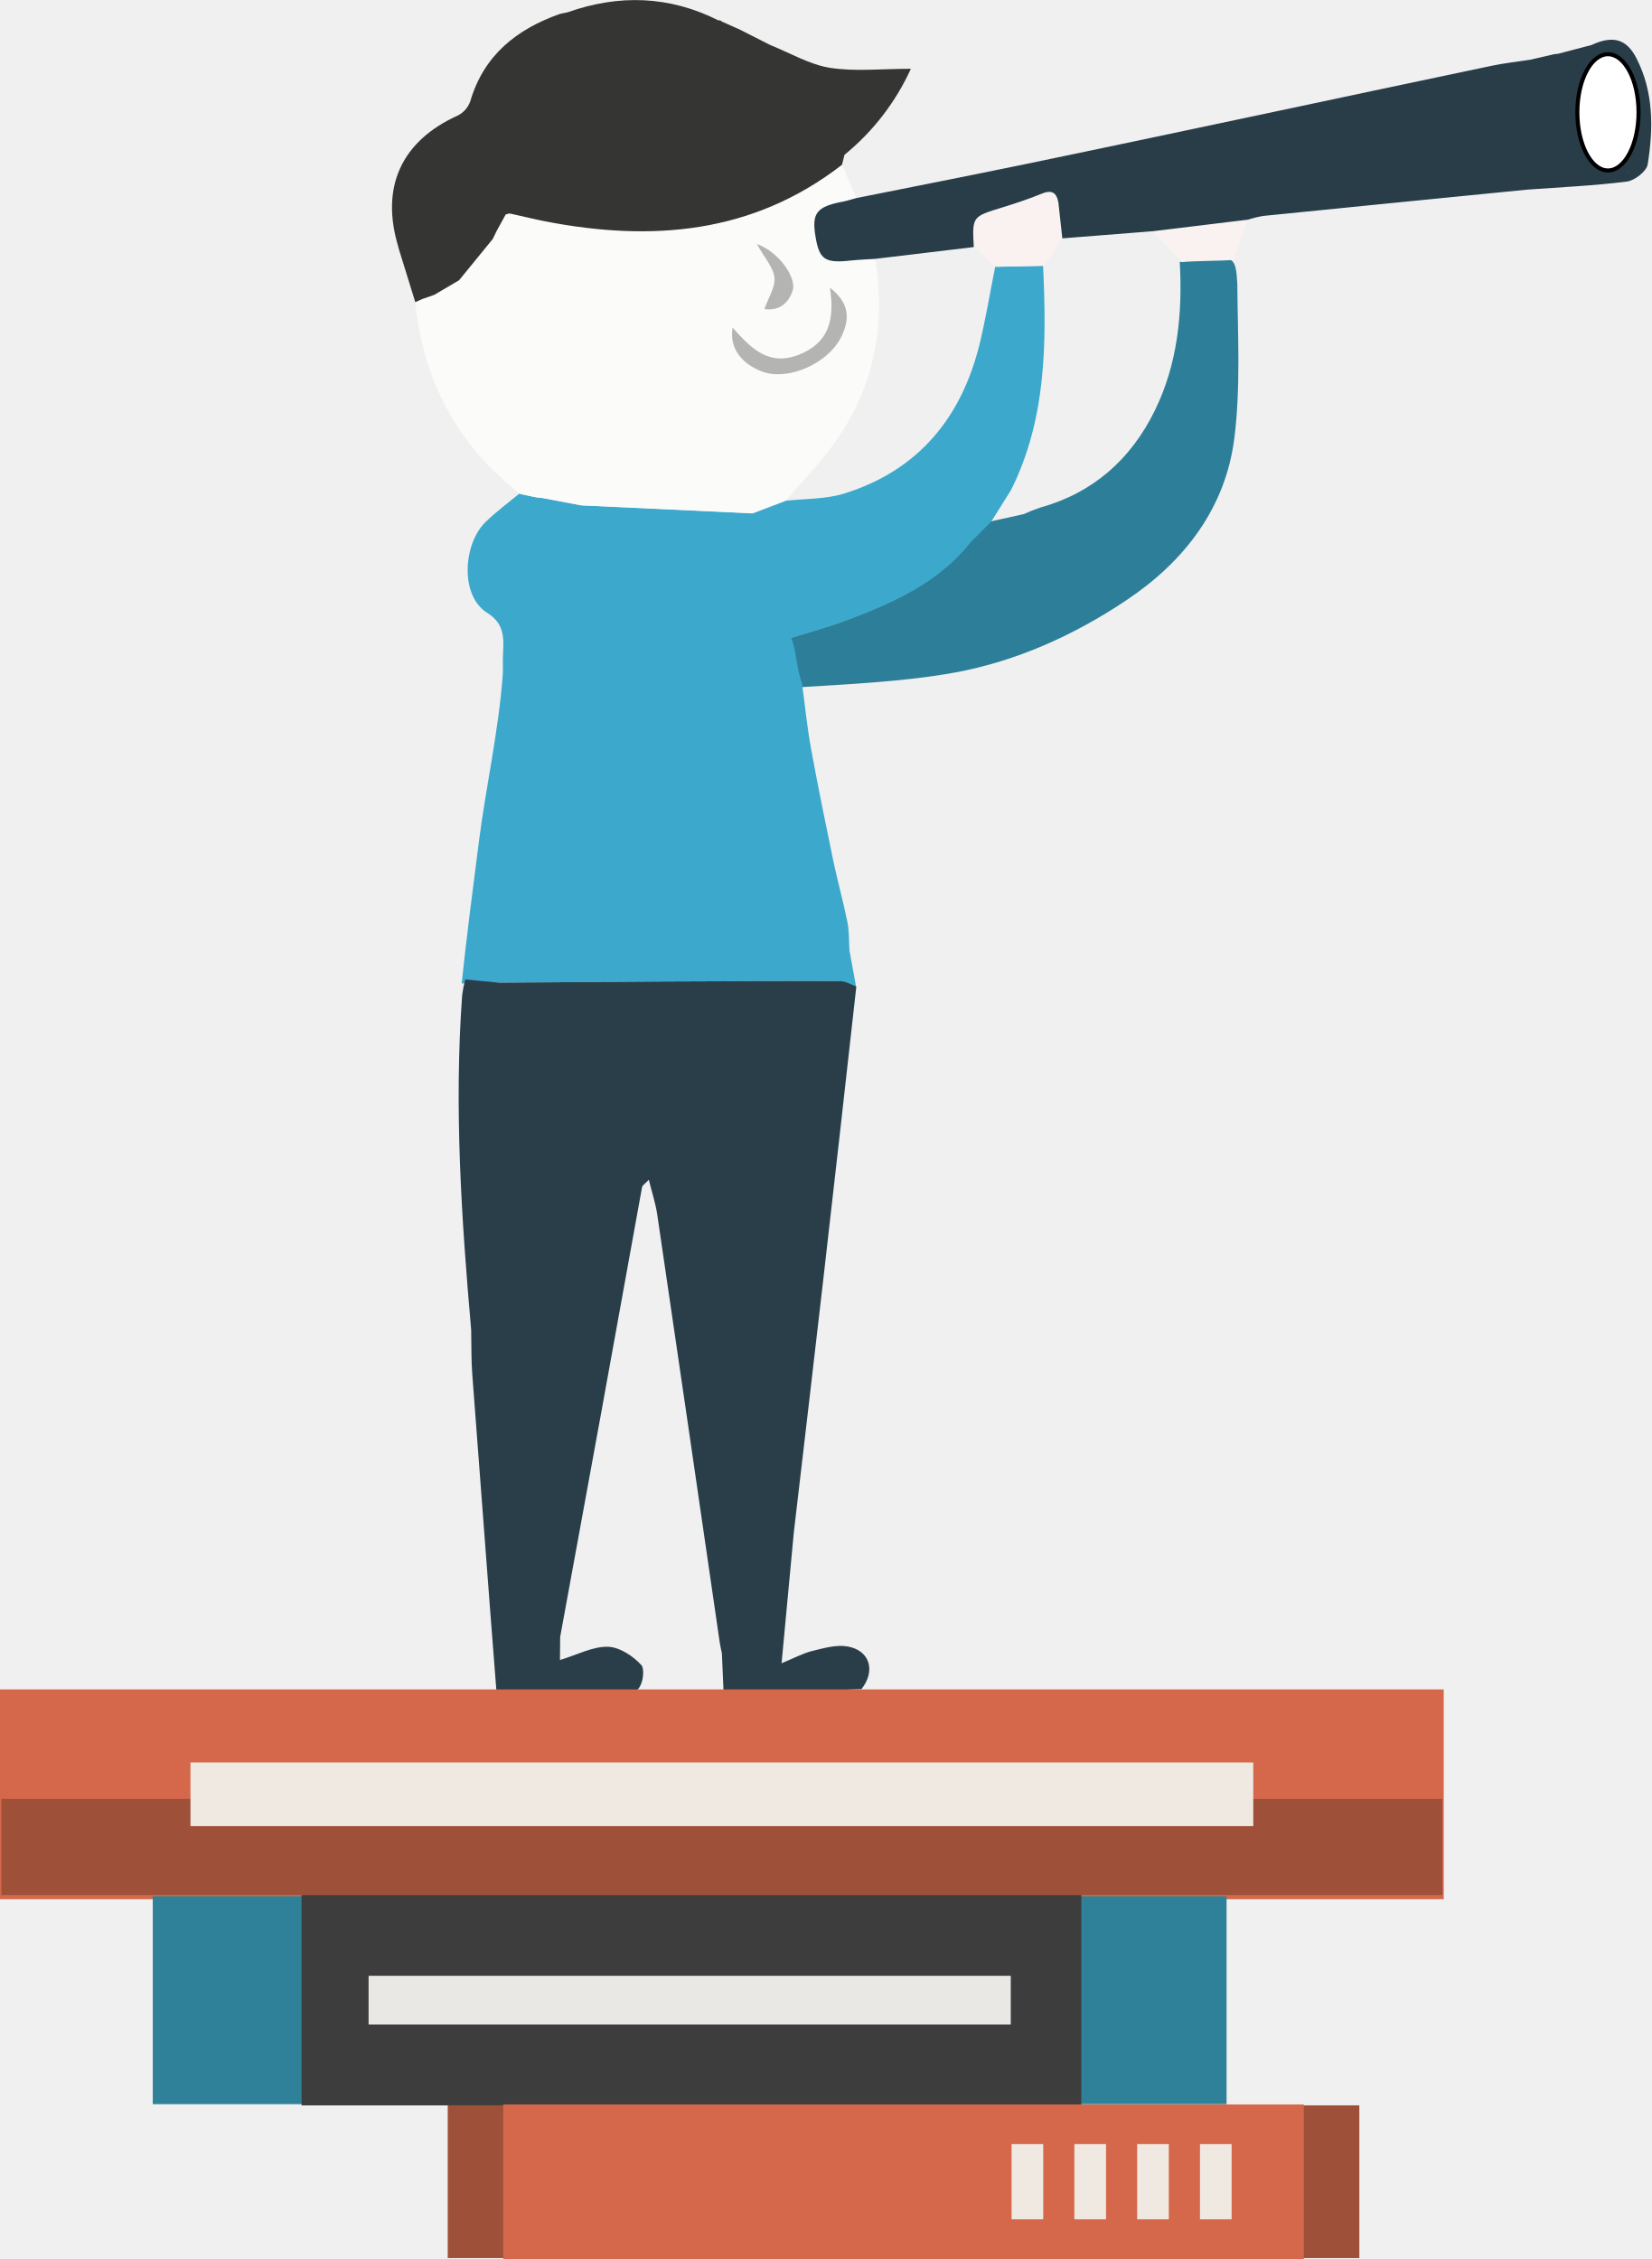
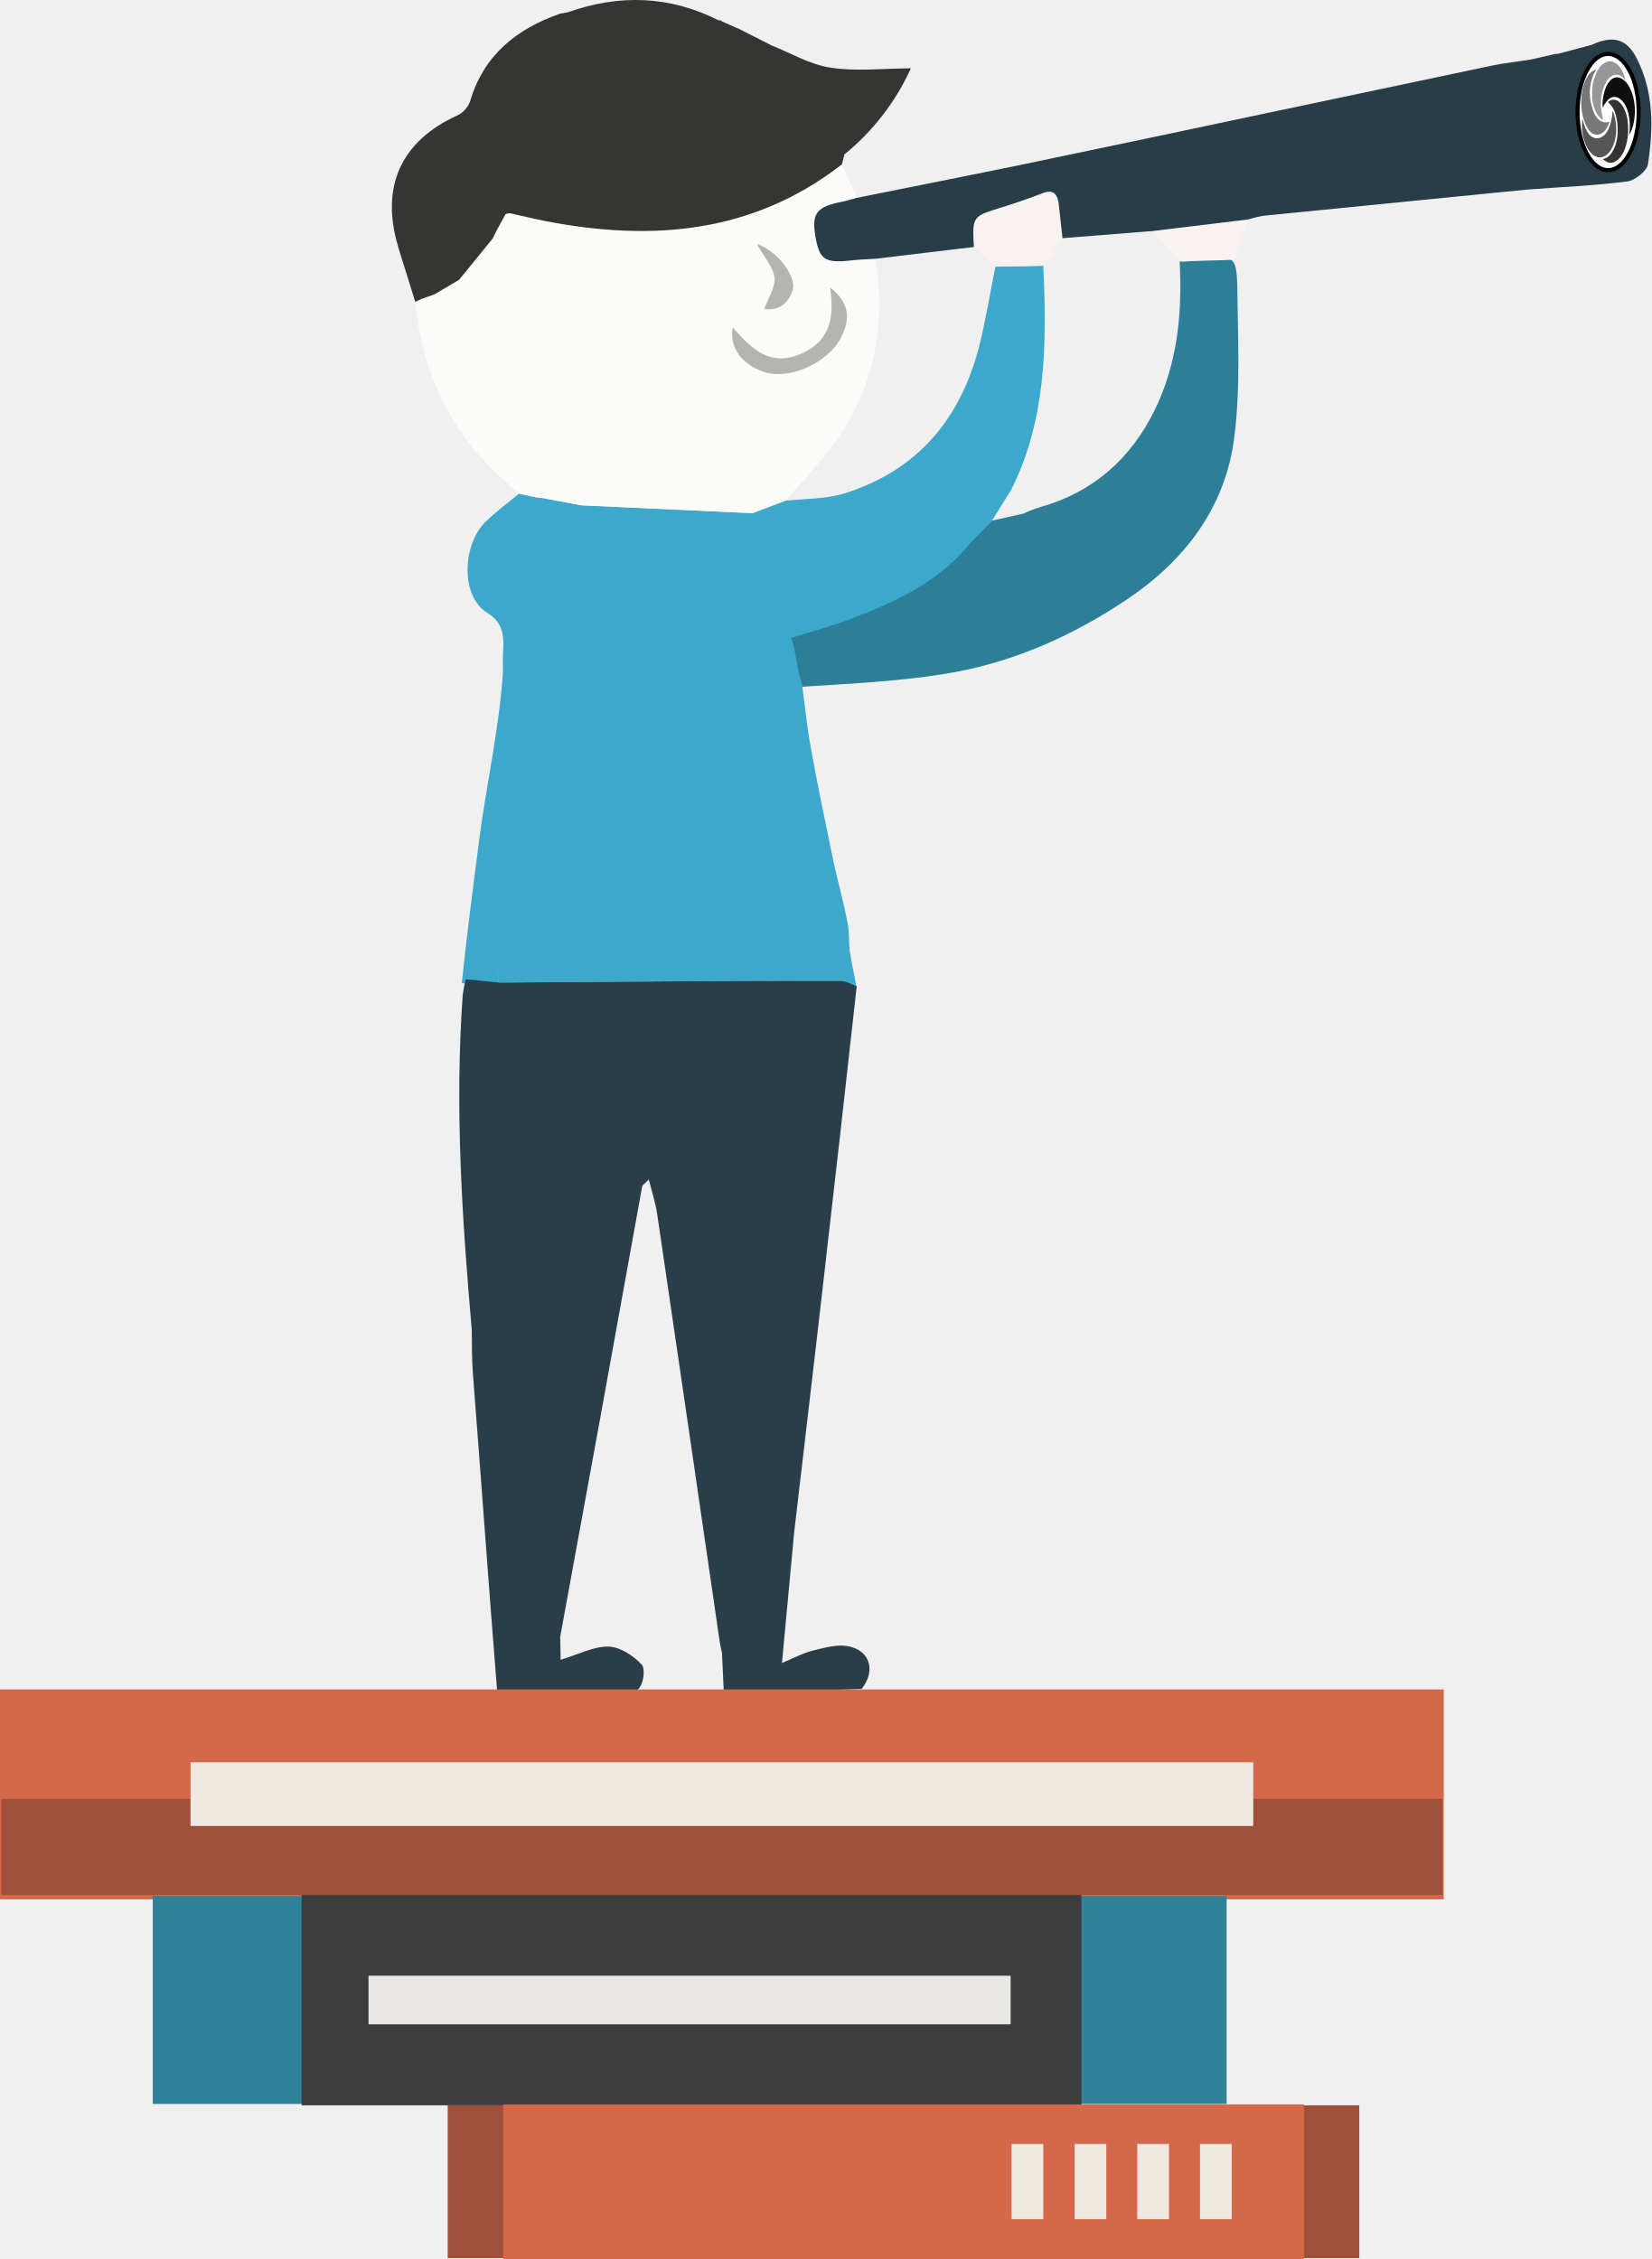
- <svg xmlns="http://www.w3.org/2000/svg" viewBox="0 0 713.39 976.08">
+ <svg xmlns="http://www.w3.org/2000/svg" id="Capa_1" data-name="Capa 1" viewBox="0 0 713.38 976.01">
  <defs>
-     <style>.cls-1{fill:#2d7f99;}.cls-2{fill:#3ca9cc;}.cls-3{fill:#fbfbfa;}.cls-4{fill:#293e49;}.cls-5{fill:#f9f2f1;}.cls-6{fill:#3f3e3c;}.cls-7{fill:#293d48;}.cls-8{fill:#b4b4b3;}.cls-9{fill:#353534;}.cls-10{fill:#35adc8;}.cls-11{fill:#d5684b;}.cls-12{fill:#9e5138;}.cls-13{fill:#f0e9e2;}.cls-14{fill:#2e8198;}.cls-15{fill:#3e3d3d;}.cls-16{fill:#e9e8e5;}.cls-17{fill:#fff;stroke:#000;stroke-miterlimit:10;stroke-width:1.75px;}</style>
+     <style>.cls-1{fill:#2d7f99;}.cls-2{fill:#3ca9cc;}.cls-3{fill:#fbfbfa;}.cls-4{fill:#293e49;}.cls-5{fill:#f9f2f1;}.cls-6{fill:#3f3e3c;}.cls-7{fill:#293d48;}.cls-8{fill:#b4b4b3;}.cls-9{fill:#353534;}.cls-10{fill:#35adc8;}.cls-11{fill:#d5684b;}.cls-12{fill:#9e5138;}.cls-13{fill:#f0e9e2;}.cls-14{fill:#2e8198;}.cls-15{fill:#3e3d3d;}.cls-16{fill:#e9e8e5;}.cls-17{fill:#fff;stroke:#000;stroke-miterlimit:10;stroke-width:1.75px;}.cls-18{fill:#979797;}.cls-19{fill:#0f0f0f;}.cls-20{fill:#333;}.cls-21{fill:#575555;}.cls-22{fill:#777778;}</style>
  </defs>
-   <g id="Capa_2" data-name="Capa 2">
-     <g id="Capa_1-2" data-name="Capa 1">
-       <path class="cls-1" d="M534.55,122.68c.19,22.19,1.47,44.61-1.25,66.44-3.75,30.08-21.2,53.13-46.4,70.05-22.76,15.29-47.69,26.51-74.36,31.42-21.74,4-47.28,5.11-69.5,6.5-2.39-6.28-1.83-14.38-4.23-20.67,9.41-2.95,19-5.46,28.18-9,19.59-7.46,38.53-16.14,52-33.24l8.81-8.85,14.43-3.18a72.83,72.83,0,0,1,7.16-2.82c22.94-6.4,39.21-20.92,49.52-41.94,9.9-20.19,12-42,10.79-64.17,3.94-.51,7.86-1.17,11.81-1.5C532.7,110.84,534,111,534.55,122.68Z" />
-       <path class="cls-2" d="M367,410.6c-.27-4.05-.1-8.18-.88-12.12-1.74-8.71-4.14-17.29-6-26-3.39-16.34-6.76-32.7-9.75-49.12-1.69-9.3-2.61-18.74-3.88-28.11-2.39-6.28-2.26-13.35-4.65-19.64l-2.53.79c9.4-3,19-5.47,28.17-9,19.59-7.45,38.53-16.14,52-33.24h0l8.81-8.85,8.5-13.56C452.14,181,452.19,148,450.64,114.84l-20.69.42c-2.18,10.95-4,22-6.6,32.83-7.75,32.1-26.35,55-58.36,65.08-8.28,2.62-17.5,2.26-26.29,3.28l-14,5.31-73.9-3.45-16.35-3.12-3.26-.38-6.89-1.47c-4.87,4-10,7.81-14.54,12.21-9.67,9.44-11.13,31.8.66,39.21,7.07,4.44,7.38,10,6.91,17.55-.24,3.87.09,6.38-.15,9.57-1.8,24.11-7.22,47.82-10.29,71.8-2.53,19.78-5.36,41.39-7.44,61.23,4.9.47,10.9-.77,15.79-.3-.15-2.2-.35-4.4-.53-6.6.18,2.2.38,4.4.53,6.6l71.47-.51c25.27-.09,50.55-.24,75.82-.16,2.32,0,4.63,1.51,6.94,2.37.06,0,.16,0,.16,0a3,3,0,0,0,.07-.83c-.89-4.85-1.83-10-2.72-14.88" />
-       <path class="cls-3" d="M363.78,71.19q3.12,7.2,6.26,14.4c-2,.52-3.89,1.17-5.88,1.55-11.22,2.13-13.48,4.88-11.9,14.71,1.66,10.35,4,12,15.47,10.72,3.45-.36,6.94-.48,10.4-.71,4.95,31-1.33,59.18-20.95,84-5.67,7.15-12,13.78-18,20.65l-14,5.32-73.89-3.45-16.36-3.12-3.26-.38-6.89-1.47c-27.11-21-42-48.74-45.31-82.8l3-1.36,5.2-1.81,10.71-6.31,14.54-17.8c.53-1.1,1.06-2.2,1.58-3.3l4-7.31c.83-.19,1.43-.52,1.93-.41,5.1,1.09,10.15,2.4,15.27,3.39C281.62,104.52,325.22,101.05,363.78,71.19Zm-5.21,53.15c2.2,14.24-.76,23.73-13.11,28.8-13.27,5.44-20.95-2.61-29-11.56-1.45,8.78,3.89,15.82,13.28,19.13,10.77,3.78,27.62-3.58,33.35-14.58C367.52,137.72,366.86,130.8,358.57,124.34Zm-28.33,9.21c6.33.81,10.46-2.36,12.21-8.05s-6.18-16.84-15.44-20c3.31,6,7.13,10.07,7.58,14.5C335,124.17,331.92,128.74,330.24,133.55Z" />
-       <path class="cls-4" d="M242,707.34q8.7-47.54,17.4-95.07c6-33.13,12-66.27,18-99.39.13-.7,1.13-1.25,2.91-3.12,1.38,5.57,2.92,10.19,3.62,14.93Q297.55,617.36,311,710.05c.21,1.43.58,2.84.87,4.26q.39,8.67.76,17.35l13.14,0,9.47-.39,36.93-1.42c6.26-7.9,3.66-16.83-6.14-18.46-4.85-.8-10.25.77-15.22,2-4,1-7.77,3.07-13.15,5.28,1.88-20.06,3.59-38.39,5.31-56.72-.28.82-.6,1.64-.94,2.46.34-.82.66-1.64.94-2.46,4.2-36,8.47-72,12.59-108.06q7.31-63.81,14.4-127.64c-2.31-.81-4.63-2.31-6.94-2.32-25.28-.08-50.55.07-75.82.16l-71.47.51L201,423.21a52.33,52.33,0,0,0-1.33,6.73c-3.52,48.37-.33,96.56,3.89,144.72.7,1.32,1.73,2.62,2.44,3.93-.71-1.31-1.74-2.61-2.44-3.93.14,6.37,0,12.77.47,19.11,3.47,44.82,6.93,92.7,10.49,137.5,3,1.05,6.12-.12,9.14,0,16.37.37,33.16,4,49.13.38,5.52-1.26,5.72-10.62,4.36-12.11-3.6-4-9.51-7.89-14.59-8-6.51-.14-13.1,3.45-20.64,5.73" />
-       <path class="cls-5" d="M532.82,112.35c-4,.33-18.18.4-22.12.91L498,99.91l41.17-5" />
-       <path class="cls-6" d="M318.75,12.37l-7-3.13Z" />
-       <path class="cls-7" d="M673.23,23.22l-1.82.21Z" />
-       <path class="cls-8" d="M358.57,124.34c8.29,6.46,8.95,13.38,4.56,21.79-5.73,11-22.58,18.36-33.35,14.58-9.39-3.31-14.73-10.35-13.28-19.13,8,8.95,15.69,17,29,11.56C357.81,148.07,360.77,138.58,358.57,124.34Z" />
-       <path class="cls-8" d="M330.24,133.55c1.68-4.81,4.78-9.38,4.35-13.59-.45-4.43-4.27-8.52-7.58-14.5,9.26,3.2,17.17,14.37,15.44,20S336.57,134.36,330.24,133.55Z" />
-       <path class="cls-9" d="M358.57,29.3c-8.89-1.41-17.21-6.42-25.79-9.84l-.12-.06-13.8-7-.11,0-7-3.13a1.12,1.12,0,0,0-1.32-.43c-21.21-10.69-43-11.38-65.17-3.54L241.91,6C223.19,12.65,209,23.84,203.16,43.81a11,11,0,0,1-5.39,6.11c-24.35,11-33.51,30.94-25.7,56.69l0,.21,7.35,23.74,3-1.36,5.2-1.81,10.71-6.31,14.54-17.8,1.59-3.3h0c1.36-2.48,2.71-5,4-7.3.83-.19,1.43-.52,1.93-.41,5.1,1.09,10.15,2.4,15.27,3.39,45.94,8.87,89.55,5.4,128.1-24.46l1.08-4.31a102.91,102.91,0,0,0,28.68-37.17C380.82,29.71,369.46,31,358.57,29.3Z" />
-       <path class="cls-5" d="M451.11,114.86l-20.69.42-9.72-8.51C420,93.54,420,93.62,433,89.64c5.72-1.75,11.43-3.65,17-5.94,4.39-1.82,6.49-.53,7.26,3.86q.85,7.71,1.7,15.43Z" />
-       <path class="cls-7" d="M707,25.19c-4.29-8.42-10.18-10-19.45-5.74l-14.35,3.77-1.82.21-10,2.32c-5.73.89-11.52,1.54-17.19,2.72-31,6.48-61.9,13.11-92.86,19.65C515.12,55.78,478.87,63.49,442.57,71c-24.15,5-48.36,9.72-72.53,14.57-2,.52-3.89,1.17-5.88,1.55-11.22,2.13-13.48,4.88-11.9,14.71,1.66,10.35,4,12,15.47,10.72,3.45-.36,6.94-.48,10.41-.71l42.56-5.09C420,93.54,420,93.62,433,89.64c5.72-1.75,11.43-3.65,17-5.94,4.39-1.82,6.49-.53,7.26,3.86q.85,7.71,1.7,15.43L498,99.91l41.16-5a48.72,48.72,0,0,1,6.67-1.62q56.91-5.73,113.83-11.34c14.41-1.06,28.88-1.69,43.19-3.5,3.39-.43,8.55-4.46,9-7.44C714.35,55.43,714.45,39.76,707,25.19Zm-4.3,49.71a7,7,0,0,1-1.56.75,7,7,0,0,0,1.56-.75c.59-.37,1.17-.81,1.76-1.25C703.91,74.09,703.32,74.53,702.73,74.9Z" />
-       <path class="cls-10" d="M322.27,403.53l3.45,3.56Z" />
-       <rect class="cls-11" y="729.96" width="623.73" height="90.67" />
-       <rect class="cls-12" x="0.59" y="777.29" width="622.55" height="41.52" />
-       <rect class="cls-13" x="82.29" y="761.54" width="459.15" height="27.5" />
-       <rect class="cls-14" x="66" y="819.34" width="463.91" height="89.83" />
-       <rect class="cls-15" x="130.29" y="818.81" width="336.87" height="90.89" />
-       <rect class="cls-16" x="159.24" y="853.73" width="277.44" height="21.03" />
-       <rect class="cls-12" x="193.43" y="909.69" width="393.84" height="65.99" />
-       <rect class="cls-11" x="217.43" y="909.3" width="345.85" height="66.78" />
-       <rect class="cls-13" x="437.03" y="926.43" width="13.67" height="32.51" />
-       <rect class="cls-13" x="464.16" y="926.43" width="13.67" height="32.51" />
-       <rect class="cls-13" x="491.29" y="926.43" width="13.67" height="32.51" />
-       <rect class="cls-13" x="518.43" y="926.43" width="13.67" height="32.51" />
-       <ellipse class="cls-17" cx="694.68" cy="48.54" rx="13.22" ry="25.11" />
-     </g>
-   </g>
+   <path class="cls-1" d="M534.5,122.7c.2,22.2,1.5,44.6-1.3,66.4-3.8,30.1-21.2,53.1-46.4,70-22.8,15.3-47.7,26.5-74.4,31.4-21.7,4-47.3,5.1-69.5,6.5-2.4-6.3-1.8-14.4-4.2-20.7,9.4-3,19-5.5,28.2-9,19.6-7.5,38.5-16.1,52-33.2l8.8-8.9,14.4-3.2a56.56,56.56,0,0,1,7.2-2.8c22.9-6.4,39.2-20.9,49.5-41.9,9.9-20.2,12-42,10.8-64.2,3.9-.5,7.9-1.2,11.8-1.5C532.7,110.8,534,111,534.5,122.7Z" transform="translate(0 -0.09)" />
+   <path class="cls-2" d="M367,410.6c-.3-4-.1-8.2-.9-12.1-1.7-8.7-4.1-17.3-6-26-3.4-16.3-6.8-32.7-9.8-49.1-1.7-9.3-2.6-18.7-3.9-28.1-2.4-6.3-2.3-13.4-4.6-19.6l-2.5.8c9.4-3,19-5.5,28.2-9,19.6-7.5,38.5-16.1,52-33.2h0l8.8-8.9,8.5-13.6c15.4-30.7,15.4-63.7,13.9-96.9l-20.7.4c-2.2,10.9-4,22-6.6,32.8-7.8,32.1-26.4,55-58.4,65.1-8.3,2.6-17.5,2.3-26.3,3.3l-14,5.3-73.9-3.4-16.4-3.1-3.3-.4-6.9-1.5c-4.9,4-10,7.8-14.5,12.2-9.7,9.4-11.1,31.8.7,39.2,7.1,4.4,7.4,10,6.9,17.5-.2,3.9.1,6.4-.1,9.6-1.8,24.1-7.2,47.8-10.3,71.8-2.5,19.8-5.4,41.4-7.4,61.2,4.9.5,10.9-.8,15.8-.3-.1-2.2-.4-4.4-.5-6.6.2,2.2.4,4.4.5,6.6l71.5-.5c25.3-.1,50.5-.2,75.8-.2,2.3,0,4.6,1.5,6.9,2.4h.2a2.49,2.49,0,0,0,.1-.8c-1-4.9-1.9-10-2.8-14.9" transform="translate(0 -0.09)" />
+   <path class="cls-3" d="M363.8,71.2l6.3,14.4c-2,.5-3.9,1.2-5.9,1.6-11.2,2.1-13.5,4.9-11.9,14.7,1.7,10.3,4,12,15.5,10.7,3.5-.4,6.9-.5,10.4-.7,5,31-1.3,59.2-21,84-5.7,7.1-12,13.8-18,20.6l-14,5.3-73.9-3.4-16.4-3.1-3.3-.4-6.9-1.5c-27.1-21-42-48.7-45.3-82.8l3-1.4,5.2-1.8,10.7-6.3,14.5-17.8c.5-1.1,1.1-2.2,1.6-3.3l4-7.3a5.37,5.37,0,0,1,1.9-.4c5.1,1.1,10.1,2.4,15.3,3.4C281.6,104.5,325.2,101.1,363.8,71.2Zm-5.2,53.1c2.2,14.2-.8,23.7-13.1,28.8-13.3,5.4-21-2.6-29-11.6-1.5,8.8,3.9,15.8,13.3,19.1,10.8,3.8,27.6-3.6,33.4-14.6C367.5,137.7,366.9,130.8,358.6,124.3Zm-28.4,9.3c6.3.8,10.5-2.4,12.2-8.1s-6.2-16.8-15.4-20c3.3,6,7.1,10.1,7.6,14.5.4,4.2-2.7,8.7-4.4,13.6Z" transform="translate(0 -0.09)" />
+   <path class="cls-4" d="M242,707.3l17.4-95.1c6-33.1,12-66.3,18-99.4.1-.7,1.1-1.3,2.9-3.1,1.4,5.6,2.9,10.2,3.6,14.9Q297.55,617.45,311,710c.2,1.4.6,2.8.9,4.3.3,5.8.5,11.6.8,17.3h13.1l9.5-.4,36.9-1.4c6.3-7.9,3.7-16.8-6.1-18.5-4.9-.8-10.3.8-15.2,2-4,1-7.8,3.1-13.1,5.3,1.9-20.1,3.6-38.4,5.3-56.7-.3.8-.6,1.6-.9,2.5a18.41,18.41,0,0,0,.9-2.5c4.2-36,8.5-72,12.6-108.1q7.35-63.75,14.4-127.6c-2.3-.8-4.6-2.3-6.9-2.3-25.3-.1-50.5.1-75.8.2l-71.5.5-14.7-1.4a52.77,52.77,0,0,0-1.3,6.7c-3.5,48.4-.3,96.6,3.9,144.7.7,1.3,1.7,2.6,2.4,3.9-.7-1.3-1.7-2.6-2.4-3.9.1,6.4,0,12.8.5,19.1,3.5,44.8,6.9,92.7,10.5,137.5,3,1,6.1-.1,9.1,0,16.4.4,33.2,4,49.1.4,5.5-1.3,5.7-10.6,4.4-12.1-3.6-4-9.5-7.9-14.6-8-6.5-.1-13.1,3.5-20.6,5.7" transform="translate(0 -0.09)" />
+   <path class="cls-5" d="M532.8,112.3c-4,.3-18.2.4-22.1.9L498,99.9l41.2-5" transform="translate(0 -0.09)" />
+   <path class="cls-6" d="M318.8,12.4l-7-3.1Z" transform="translate(0 -0.09)" />
+   <path class="cls-7" d="M673.2,23.2l-1.8.2Z" transform="translate(0 -0.09)" />
+   <path class="cls-8" d="M358.6,124.3c8.3,6.5,9,13.4,4.6,21.8-5.7,11-22.6,18.4-33.4,14.6-9.4-3.3-14.7-10.4-13.3-19.1,8,8.9,15.7,17,29,11.6C357.8,148.1,360.8,138.6,358.6,124.3Z" transform="translate(0 -0.09)" />
+   <path class="cls-8" d="M330.2,133.6c1.7-4.8,4.8-9.4,4.4-13.6-.5-4.4-4.3-8.5-7.6-14.5,9.3,3.2,17.2,14.4,15.4,20S336.6,134.4,330.2,133.6Z" transform="translate(0 -0.09)" />
+   <path class="cls-9" d="M358.6,29.3c-8.9-1.4-17.2-6.4-25.8-9.8l-.1-.1-13.8-7h-.1l-7-3.1a1.09,1.09,0,0,0-1.3-.4c-21.2-10.7-43-11.4-65.2-3.5l-3.4.6c-18.7,6.6-32.9,17.8-38.8,37.8a10.8,10.8,0,0,1-5.4,6.1c-24.4,11-33.5,30.9-25.7,56.7v.2l7.4,23.7,3-1.4,5.2-1.8,10.7-6.3,14.5-17.8,1.6-3.3h0c1.4-2.5,2.7-5,4-7.3a5.37,5.37,0,0,1,1.9-.4c5.1,1.1,10.1,2.4,15.3,3.4,45.9,8.9,89.6,5.4,128.1-24.5l1.1-4.3a102.69,102.69,0,0,0,28.7-37.2C380.8,29.7,369.5,31,358.6,29.3Z" transform="translate(0 -0.09)" />
+   <path class="cls-5" d="M451.1,114.9l-20.7.4-9.7-8.5C420,93.5,420,93.6,433,89.6c5.7-1.8,11.4-3.7,17-5.9,4.4-1.8,6.5-.5,7.3,3.9.6,5.1,1.1,10.3,1.7,15.4Z" transform="translate(0 -0.09)" />
+   <path class="cls-7" d="M707,25.2c-4.3-8.4-10.2-10-19.5-5.7l-14.3,3.8-1.8.2-10,2.3c-5.7.9-11.5,1.5-17.2,2.7-31,6.5-61.9,13.1-92.9,19.6Q497,59.65,442.5,71c-24.1,5-48.4,9.7-72.5,14.6-2,.5-3.9,1.2-5.9,1.6-11.2,2.1-13.5,4.9-11.9,14.7,1.7,10.3,4,12,15.5,10.7,3.5-.4,6.9-.5,10.4-.7l42.6-5.1C420,93.5,420,93.6,433,89.6c5.7-1.8,11.4-3.7,17-5.9,4.4-1.8,6.5-.5,7.3,3.9.6,5.1,1.1,10.3,1.7,15.4l39-3.1,41.2-5a50.27,50.27,0,0,1,6.7-1.6Q602.75,87.6,659.7,82c14.4-1.1,28.9-1.7,43.2-3.5,3.4-.4,8.5-4.5,9-7.4C714.3,55.4,714.5,39.8,707,25.2Zm-4.3,49.7a8,8,0,0,1-1.6.8,8,8,0,0,0,1.6-.8,20.28,20.28,0,0,0,1.8-1.3,20.28,20.28,0,0,1-1.8,1.3Z" transform="translate(0 -0.09)" />
+   <path class="cls-10" d="M322.3,403.5l3.5,3.6Z" transform="translate(0 -0.09)" />
+   <rect class="cls-11" y="729.91" width="623.7" height="90.7" />
+   <rect class="cls-12" x="0.6" y="777.21" width="622.5" height="41.5" />
+   <rect class="cls-13" x="82.3" y="761.41" width="459.1" height="27.5" />
+   <rect class="cls-14" x="66" y="819.21" width="463.9" height="89.8" />
+   <rect class="cls-15" x="130.3" y="818.71" width="336.9" height="90.9" />
+   <rect class="cls-16" x="159.2" y="853.61" width="277.4" height="21" />
+   <rect class="cls-12" x="193.4" y="909.61" width="393.8" height="66" />
+   <rect class="cls-11" x="217.4" y="909.21" width="345.9" height="66.8" />
+   <rect class="cls-13" x="437" y="926.31" width="13.7" height="32.5" />
+   <rect class="cls-13" x="464.2" y="926.31" width="13.7" height="32.5" />
+   <rect class="cls-13" x="491.3" y="926.31" width="13.7" height="32.5" />
+   <rect class="cls-13" x="518.4" y="926.31" width="13.7" height="32.5" />
+   <ellipse class="cls-17" cx="694.7" cy="48.41" rx="13.2" ry="25.1" />
+   <path class="cls-18" d="M687.8,40.3a18.26,18.26,0,0,1,2.8-10.4,7,7,0,0,1,2.9-2.8,4,4,0,0,1,2.8-.4c1.8.4,3.3,1.7,4.5,4.1a20.83,20.83,0,0,1,1.2,3c.1.2.2.4,0,.6s-.2-.1-.3-.2a4,4,0,0,0-4.2-1.7c-1.6.2-3,1.6-4.1,3.9A20,20,0,0,0,691.8,48c.2,1,.3,2,.6,3,.1.2.2.5.1.6s-.3.1-.5,0a9.6,9.6,0,0,1-1.5-1.4c-1.4-1.7-2.2-4.2-2.7-7.3Z" transform="translate(0 -0.09)" />
+   <path class="cls-19" d="M703.8,58.3a25.87,25.87,0,0,0,.1-6.8c-.5-3.8-1.7-6.6-3.6-8.3a4.11,4.11,0,0,0-3.5-1.2,4.45,4.45,0,0,0-2.4,1.5,9.09,9.09,0,0,0-1.8,2.7c-.1.1-.1.3-.2.2s-.1-.4-.1-.6a20,20,0,0,1,1.6-8.4c1-2,2.2-3.3,3.5-3.7a3.46,3.46,0,0,1,2.8.2,8.09,8.09,0,0,1,3.1,2.8q3,4.65,3,12c-.2,3.8-.9,7.1-2.5,9.6Z" transform="translate(0 -0.09)" />
+   <path class="cls-20" d="M692.5,68.8a5.31,5.31,0,0,0,3.2-2c1.8-2.2,2.9-5.2,3.1-9.3a24.31,24.31,0,0,0-.8-7.7,10.12,10.12,0,0,0-3.1-5.3c-.1-.1-.2-.1-.2-.3s.1-.3.2-.3c2.2-1.4,4.2-.8,6,1.9a15.78,15.78,0,0,1,2.3,7.4,24.64,24.64,0,0,1-.2,7.2c-.7,4-2.1,7-4.1,8.7s-3.8,1.8-5.7.3C693,69.3,692.7,69.3,692.5,68.8Z" transform="translate(0 -0.09)" />
+   <path class="cls-21" d="M683.6,51.4c1.5,6.2,3.9,9.1,7.3,8.3,3.2-.8,5.4-5.4,5.7-11.6.2,0,.2.2.3.4a20.74,20.74,0,0,1,1.3,7.7,17.19,17.19,0,0,1-2.3,8.7c-1.5,2.3-3.2,3.3-5.2,3.2a5.5,5.5,0,0,1-2.5-1.1,10.67,10.67,0,0,1-2.7-3.4,20.59,20.59,0,0,1-2.1-9C683.5,53.6,683.4,52.6,683.6,51.4Z" transform="translate(0 -0.09)" />
+   <path class="cls-22" d="M695.3,52.7a11.7,11.7,0,0,1-1.1,2.5c-1.2,2.1-2.7,3.1-4.3,3.1-2,0-3.6-1.6-4.9-4.4a23.66,23.66,0,0,1-1.9-9.3,24.18,24.18,0,0,1,1.7-9.6c1-2.2,2.2-3.8,3.7-4.4.2-.1.3-.2.5-.3s.3-.1.5-.2a20.14,20.14,0,0,0-1.8,16.1C689.3,51.9,692,53.7,695.3,52.7Z" transform="translate(0 -0.09)" />
</svg>
